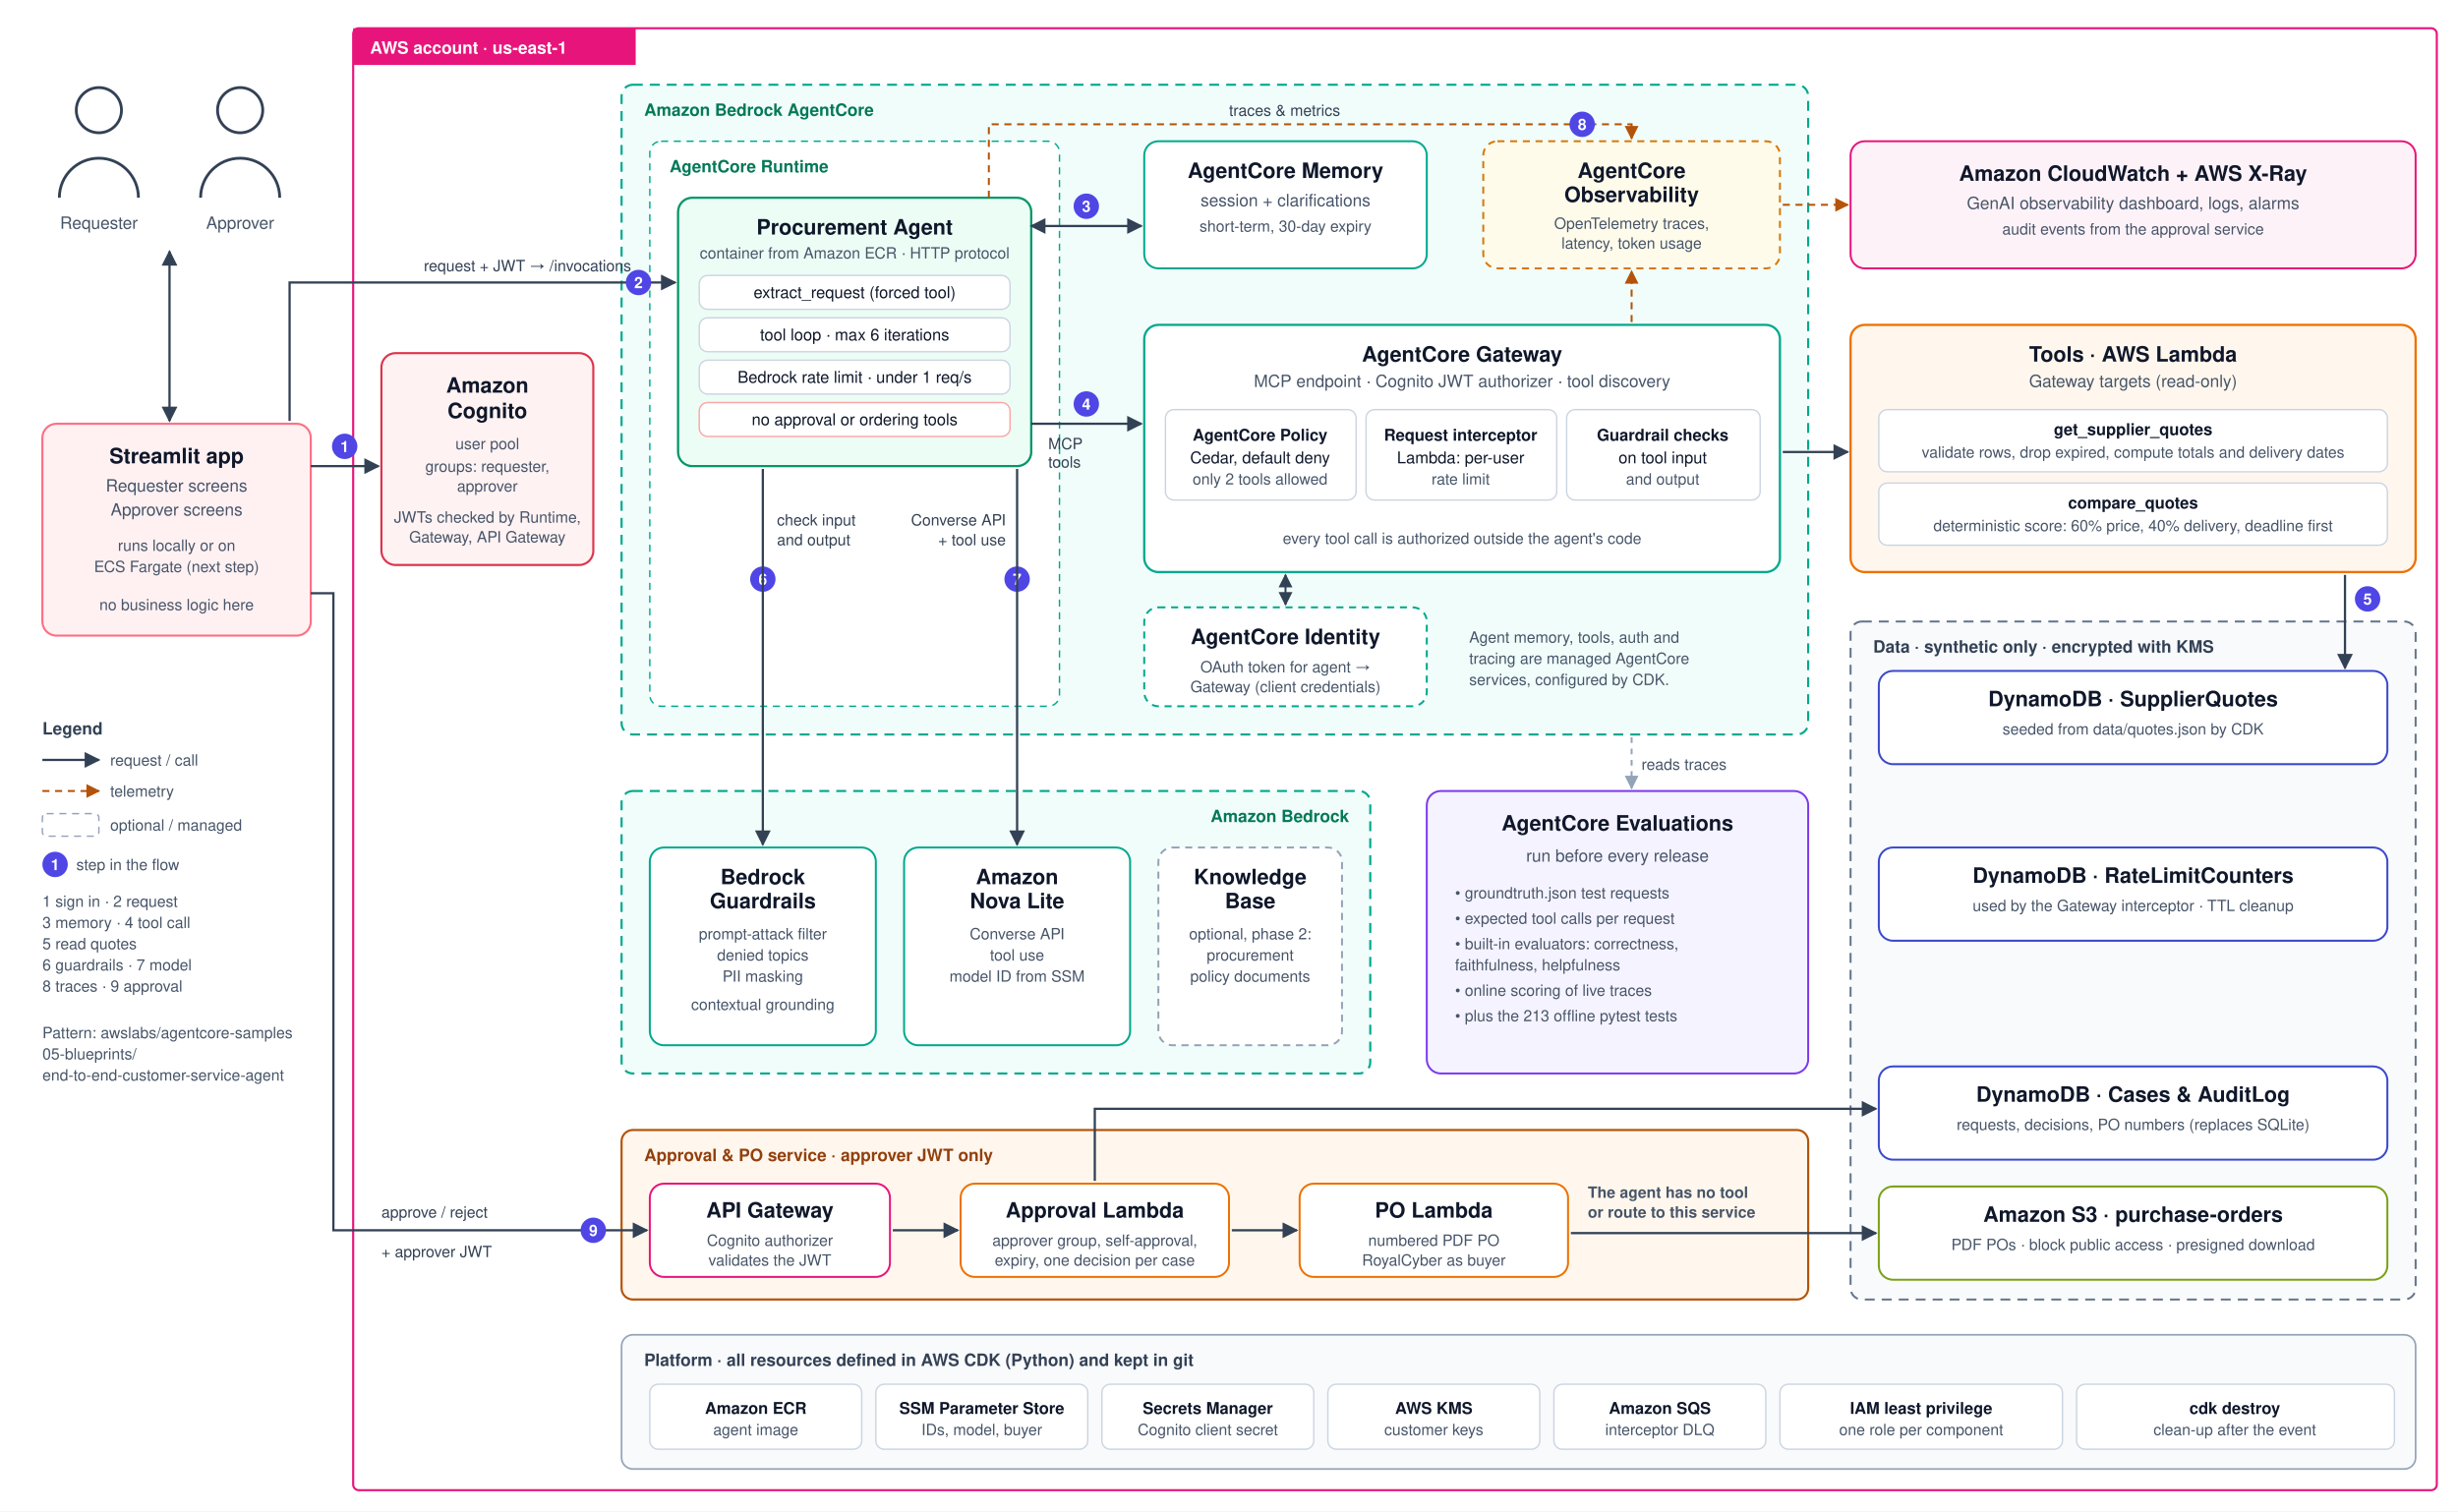
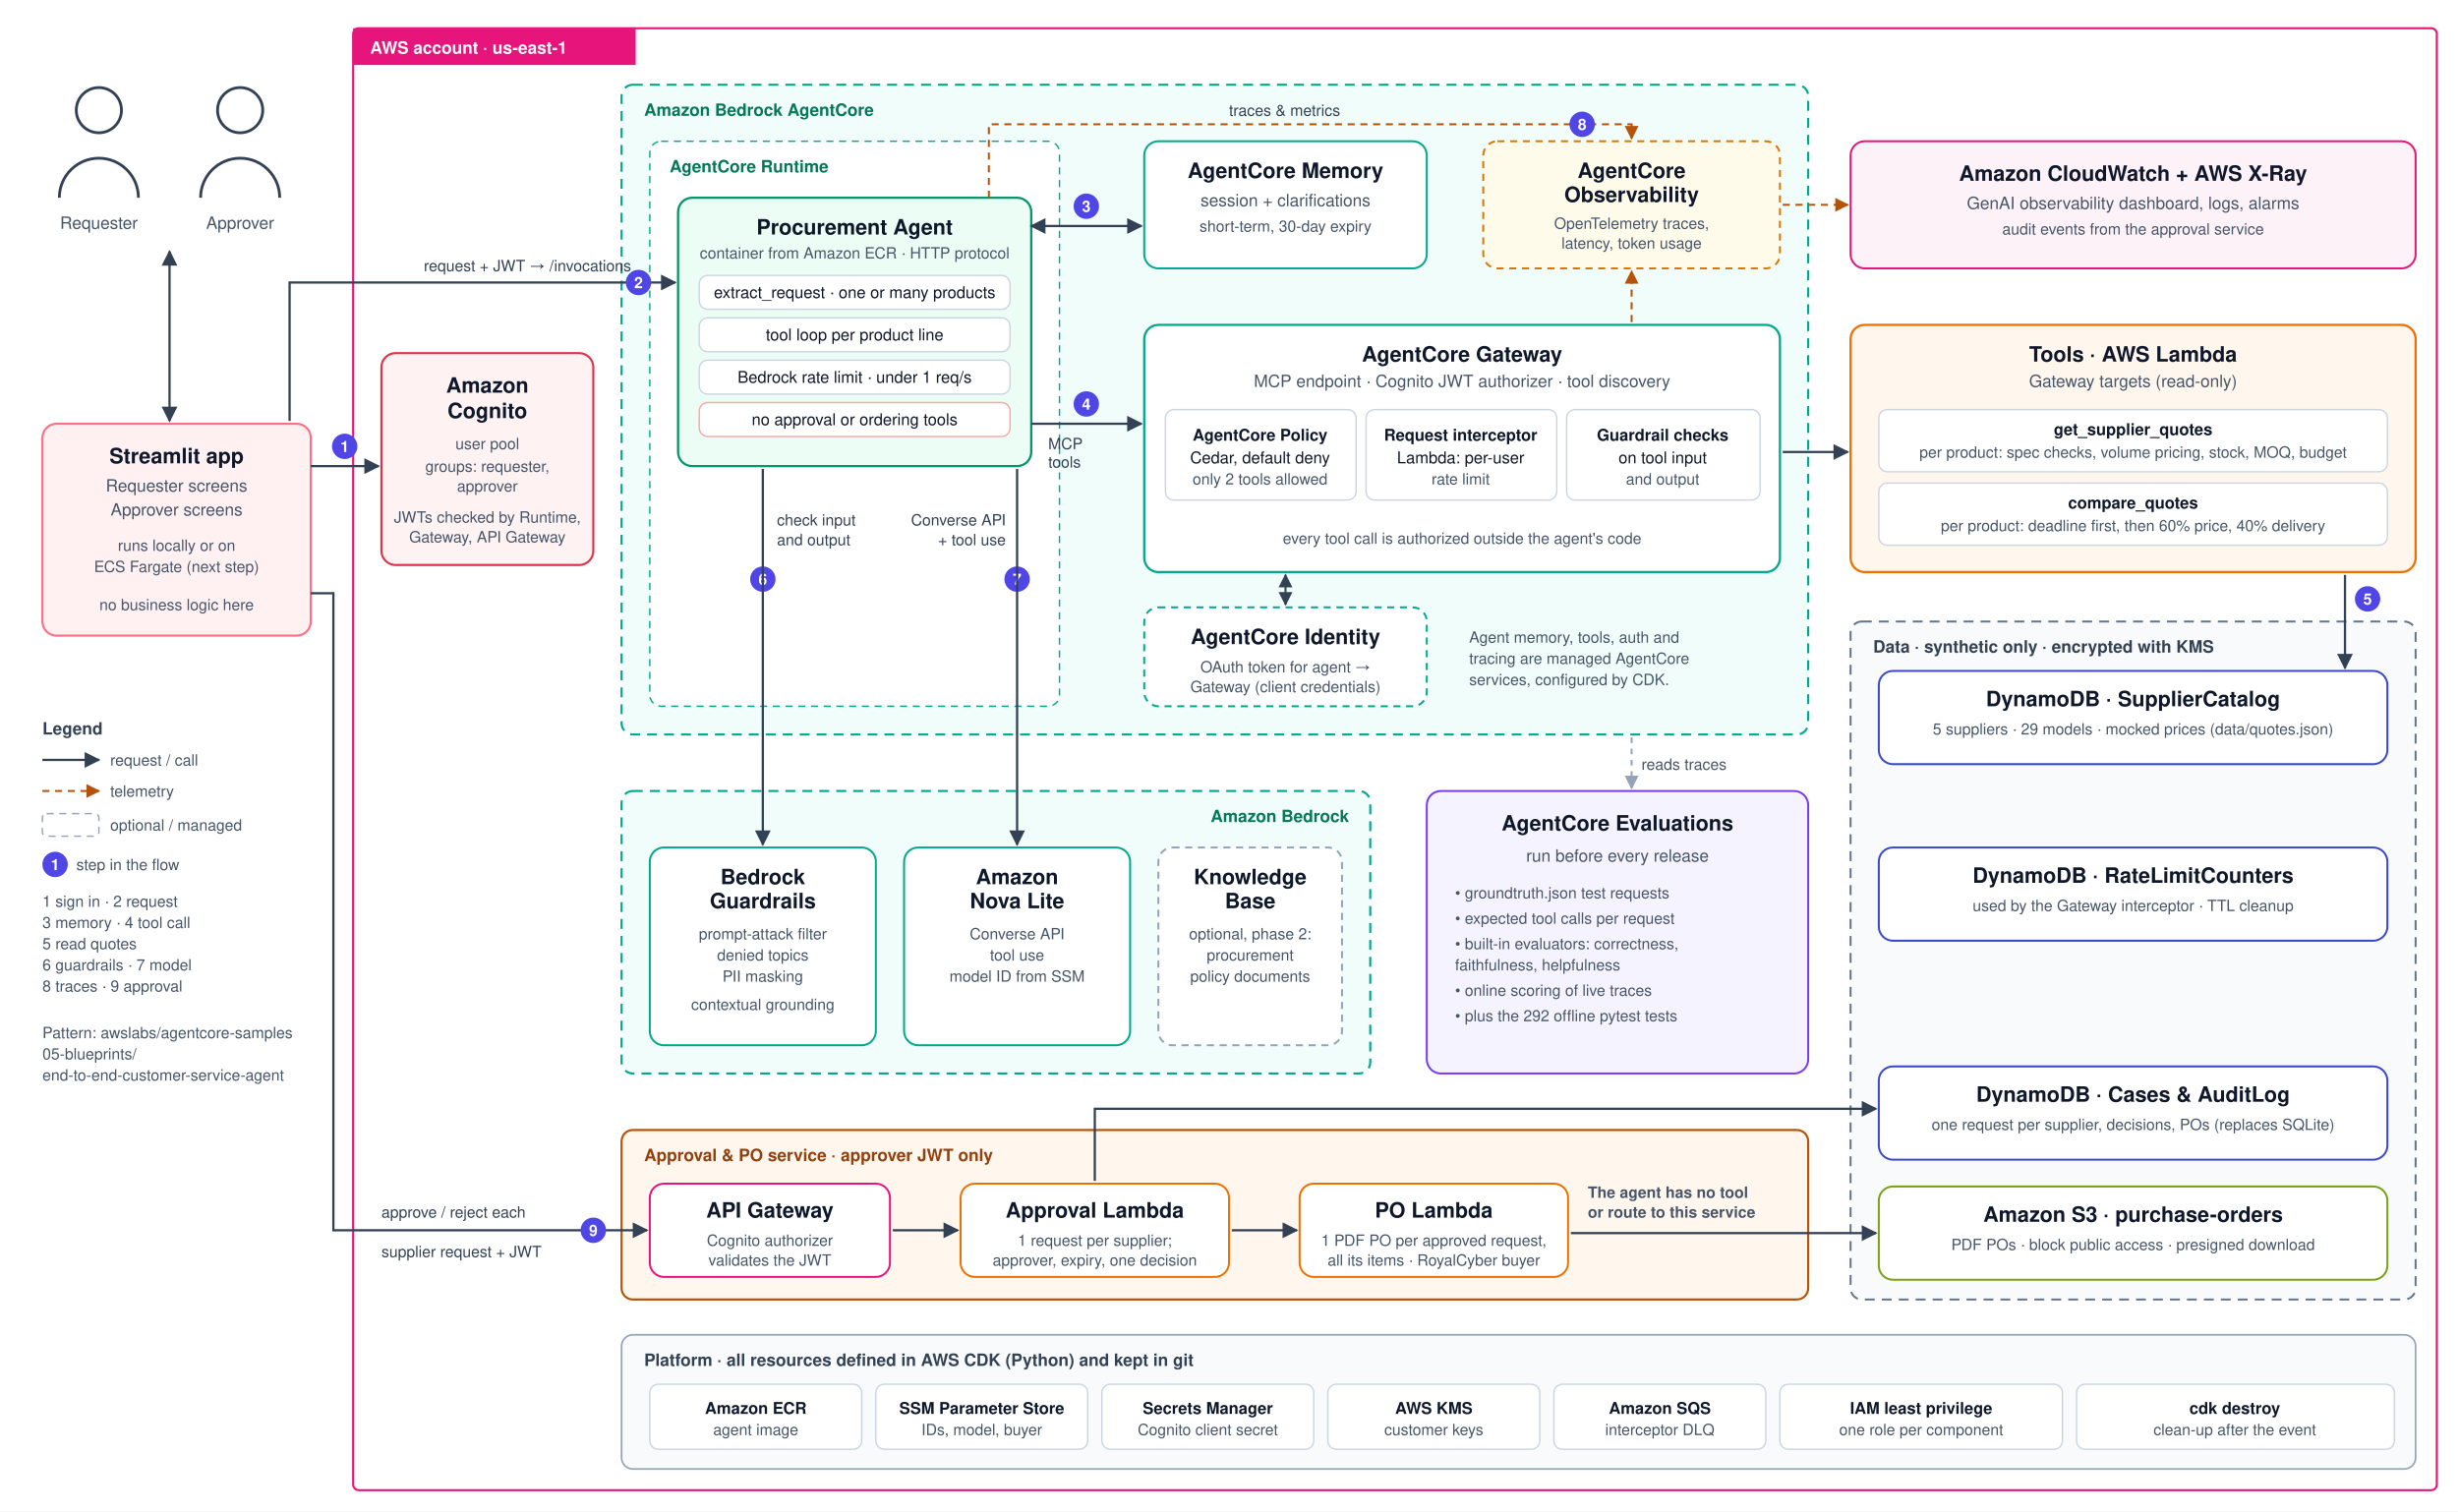
<svg xmlns="http://www.w3.org/2000/svg" width="1740" height="1070" viewBox="0 0 1740 1070" font-family="Helvetica, Arial, sans-serif">
  <defs>
    <marker id="a" viewBox="0 0 10 10" refX="9" refY="5" markerWidth="7" markerHeight="7" orient="auto-start-reverse">
      <path d="M0,0 L10,5 L0,10 z" fill="#334155" />
    </marker>
    <marker id="ar" viewBox="0 0 10 10" refX="9" refY="5" markerWidth="7" markerHeight="7" orient="auto-start-reverse">
      <path d="M0,0 L10,5 L0,10 z" fill="#b45309" />
    </marker>
    <marker id="ag" viewBox="0 0 10 10" refX="9" refY="5" markerWidth="7" markerHeight="7" orient="auto-start-reverse">
      <path d="M0,0 L10,5 L0,10 z" fill="#94a3b8" />
    </marker>
    <style>
      .t  { font-size: 15px; font-weight: 700; fill: #0f172a; }
      .s  { font-size: 12px; fill: #475569; }
      .xs { font-size: 11px; fill: #475569; }
      .lbl{ font-size: 12px; font-weight: 700; }
      .al { font-size: 11px; fill: #334155; }
      .chip { fill: #ffffff; stroke: #cbd5e1; rx: 6; }
      .ct { font-size: 11.5px; fill: #0f172a; }
      .num { fill: #4f46e5; }
      .numt { font-size: 11px; font-weight: 700; fill: #fff; text-anchor: middle; }
    </style>
  </defs>
  <rect width="1740" height="1070" fill="#ffffff" />
  <g>
    <circle cx="70" cy="78" r="16" fill="none" stroke="#334155" stroke-width="2" />
    <path d="M42,140 a28,28 0 0 1 56,0" fill="none" stroke="#334155" stroke-width="2" />
    <text x="70" y="162" class="s" text-anchor="middle">Requester</text>
    <circle cx="170" cy="78" r="16" fill="none" stroke="#334155" stroke-width="2" />
    <path d="M142,140 a28,28 0 0 1 56,0" fill="none" stroke="#334155" stroke-width="2" />
    <text x="170" y="162" class="s" text-anchor="middle">Approver</text>
  </g>
  <line x1="120" y1="178" x2="120" y2="298" stroke="#334155" stroke-width="1.6" marker-start="url(#a)" marker-end="url(#a)" />
  <rect x="30" y="300" width="190" height="150" rx="10" fill="#fff1f2" stroke="#fb7185" stroke-width="1.5" />
  <text x="125" y="328" class="t" text-anchor="middle">Streamlit app</text>
  <text x="125" y="348" class="s" text-anchor="middle">Requester screens</text>
  <text x="125" y="365" class="s" text-anchor="middle">Approver screens</text>
  <text x="125" y="390" class="xs" text-anchor="middle">runs locally or on</text>
  <text x="125" y="405" class="xs" text-anchor="middle">ECS Fargate (next step)</text>
  <text x="125" y="432" class="xs" text-anchor="middle">no business logic here</text>
  <rect x="250" y="20" width="1475" height="1035" rx="4" fill="none" stroke="#e7157b" stroke-width="1.5" />
  <rect x="250" y="20" width="200" height="26" fill="#e7157b" />
  <text x="262" y="38" class="lbl" fill="#ffffff">AWS account · us-east-1</text>
  <rect x="270" y="250" width="150" height="150" rx="10" fill="#fef2f2" stroke="#dd344c" stroke-width="1.5" />
  <text x="345" y="278" class="t" text-anchor="middle">Amazon</text>
  <text x="345" y="296" class="t" text-anchor="middle">Cognito</text>
  <text x="345" y="318" class="xs" text-anchor="middle">user pool</text>
  <text x="345" y="334" class="xs" text-anchor="middle">groups: requester,</text>
  <text x="345" y="348" class="xs" text-anchor="middle">approver</text>
  <text x="345" y="370" class="xs" text-anchor="middle">JWTs checked by Runtime,</text>
  <text x="345" y="384" class="xs" text-anchor="middle">Gateway, API Gateway</text>
  <line x1="220" y1="330" x2="268" y2="330" stroke="#334155" stroke-width="1.6" marker-end="url(#a)" />
  <circle cx="244" cy="316" r="9" class="num" />
  <text x="244" y="320" class="numt">1</text>
  <rect x="440" y="60" width="840" height="460" rx="8" fill="#f0fdfa" stroke="#01a88d" stroke-width="1.5" stroke-dasharray="7 5" />
  <text x="456" y="82" class="lbl" fill="#047857">Amazon Bedrock AgentCore</text>
  <rect x="460" y="100" width="290" height="400" rx="8" fill="#ffffff" stroke="#01a88d" stroke-dasharray="5 4" />
  <text x="474" y="122" class="lbl" fill="#047857">AgentCore Runtime</text>
  <rect x="480" y="140" width="250" height="190" rx="10" fill="#ecfdf5" stroke="#059669" stroke-width="1.6" />
  <text x="605" y="166" class="t" text-anchor="middle">Procurement Agent</text>
  <text x="605" y="183" class="xs" text-anchor="middle">container from Amazon ECR · HTTP protocol</text>
  <rect x="495" y="195" width="220" height="24" class="chip" />
-   <text x="605" y="211" class="ct" text-anchor="middle">extract_request (forced tool)</text>
+   <text x="605" y="211" class="ct" text-anchor="middle">extract_request · one or many products</text>
  <rect x="495" y="225" width="220" height="24" class="chip" />
-   <text x="605" y="241" class="ct" text-anchor="middle">tool loop · max 6 iterations</text>
+   <text x="605" y="241" class="ct" text-anchor="middle">tool loop per product line</text>
  <rect x="495" y="255" width="220" height="24" class="chip" />
  <text x="605" y="271" class="ct" text-anchor="middle">Bedrock rate limit · under 1 req/s</text>
  <rect x="495" y="285" width="220" height="24" class="chip" style="stroke:#fca5a5" />
  <text x="605" y="301" class="ct" text-anchor="middle" fill="#991b1b">no approval or ordering tools</text>
  <path d="M205,298 L205,200 L478,200" fill="none" stroke="#334155" stroke-width="1.6" marker-end="url(#a)" />
  <text x="300" y="192" class="al">request + JWT → /invocations</text>
  <circle cx="452" cy="200" r="9" class="num" />
  <text x="452" y="204" class="numt">2</text>
  <rect x="810" y="100" width="200" height="90" rx="10" fill="#ffffff" stroke="#01a88d" stroke-width="1.4" />
  <text x="910" y="126" class="t" text-anchor="middle">AgentCore Memory</text>
  <text x="910" y="146" class="s" text-anchor="middle">session + clarifications</text>
  <text x="910" y="164" class="xs" text-anchor="middle">short-term, 30-day expiry</text>
  <line x1="730" y1="160" x2="808" y2="160" stroke="#334155" stroke-width="1.6" marker-start="url(#a)" marker-end="url(#a)" />
  <circle cx="769" cy="146" r="9" class="num" />
  <text x="769" y="150" class="numt">3</text>
  <rect x="1050" y="100" width="210" height="90" rx="10" fill="#fffbeb" stroke="#d97706" stroke-width="1.4" stroke-dasharray="5 4" />
  <text x="1155" y="126" class="t" text-anchor="middle">AgentCore</text>
  <text x="1155" y="143" class="t" text-anchor="middle">Observability</text>
  <text x="1155" y="162" class="xs" text-anchor="middle">OpenTelemetry traces,</text>
  <text x="1155" y="176" class="xs" text-anchor="middle">latency, token usage</text>
  <path d="M700,140 L700,88 L1155,88 L1155,98" fill="none" stroke="#b45309" stroke-width="1.4" stroke-dasharray="5 4" marker-end="url(#ar)" />
  <text x="870" y="82" class="al" fill="#b45309">traces &amp; metrics</text>
  <circle cx="1120" cy="88" r="9" class="num" />
  <text x="1120" y="92" class="numt">8</text>
  <rect x="810" y="230" width="450" height="175" rx="10" fill="#ffffff" stroke="#01a88d" stroke-width="1.6" />
  <text x="1035" y="256" class="t" text-anchor="middle">AgentCore Gateway</text>
  <text x="1035" y="274" class="s" text-anchor="middle">MCP endpoint · Cognito JWT authorizer · tool discovery</text>
  <rect x="825" y="290" width="135" height="64" class="chip" />
  <text x="892" y="312" class="ct" text-anchor="middle" font-weight="700">AgentCore Policy</text>
  <text x="892" y="328" class="ct" text-anchor="middle">Cedar, default deny</text>
  <text x="892" y="343" class="xs" text-anchor="middle">only 2 tools allowed</text>
  <rect x="967" y="290" width="135" height="64" class="chip" />
  <text x="1034" y="312" class="ct" text-anchor="middle" font-weight="700">Request interceptor</text>
  <text x="1034" y="328" class="ct" text-anchor="middle">Lambda: per-user</text>
  <text x="1034" y="343" class="xs" text-anchor="middle">rate limit</text>
  <rect x="1109" y="290" width="137" height="64" class="chip" />
  <text x="1177" y="312" class="ct" text-anchor="middle" font-weight="700">Guardrail checks</text>
  <text x="1177" y="328" class="ct" text-anchor="middle">on tool input</text>
  <text x="1177" y="343" class="xs" text-anchor="middle">and output</text>
  <text x="1035" y="385" class="xs" text-anchor="middle">every tool call is authorized outside the agent's code</text>
  <line x1="730" y1="300" x2="808" y2="300" stroke="#334155" stroke-width="1.6" marker-end="url(#a)" />
  <text x="742" y="318" class="al">MCP</text>
  <text x="742" y="331" class="al">tools</text>
  <circle cx="769" cy="286" r="9" class="num" />
  <text x="769" y="290" class="numt">4</text>
  <line x1="1155" y1="228" x2="1155" y2="192" stroke="#b45309" stroke-width="1.4" stroke-dasharray="5 4" marker-end="url(#ar)" />
  <rect x="810" y="430" width="200" height="70" rx="10" fill="#ffffff" stroke="#01a88d" stroke-width="1.4" stroke-dasharray="5 4" />
  <text x="910" y="456" class="t" text-anchor="middle">AgentCore Identity</text>
  <text x="910" y="476" class="xs" text-anchor="middle">OAuth token for agent →</text>
  <text x="910" y="490" class="xs" text-anchor="middle">Gateway (client credentials)</text>
  <line x1="910" y1="407" x2="910" y2="428" stroke="#334155" stroke-width="1.4" marker-start="url(#a)" marker-end="url(#a)" />
  <text x="1040" y="455" class="xs">Agent memory, tools, auth and</text>
  <text x="1040" y="470" class="xs">tracing are managed AgentCore</text>
  <text x="1040" y="485" class="xs">services, configured by CDK.</text>
  <text x="550" y="372" class="al">check input</text>
  <text x="550" y="386" class="al">and output</text>
  <circle cx="540" cy="410" r="9" class="num" />
  <text x="540" y="414" class="numt">6</text>
  <text x="712" y="372" class="al" text-anchor="end">Converse API</text>
  <text x="712" y="386" class="al" text-anchor="end">+ tool use</text>
  <circle cx="720" cy="410" r="9" class="num" />
  <text x="720" y="414" class="numt">7</text>
  <rect x="1310" y="230" width="400" height="175" rx="10" fill="#fff7ed" stroke="#ed7100" stroke-width="1.6" />
  <text x="1510" y="256" class="t" text-anchor="middle">Tools · AWS Lambda</text>
  <text x="1510" y="274" class="s" text-anchor="middle">Gateway targets (read-only)</text>
  <rect x="1330" y="290" width="360" height="44" class="chip" />
  <text x="1510" y="308" class="ct" text-anchor="middle" font-weight="700">get_supplier_quotes</text>
-   <text x="1510" y="324" class="xs" text-anchor="middle">validate rows, drop expired, compute totals and delivery dates</text>
+   <text x="1510" y="324" class="xs" text-anchor="middle">per product: spec checks, volume pricing, stock, MOQ, budget</text>
  <rect x="1330" y="342" width="360" height="44" class="chip" />
  <text x="1510" y="360" class="ct" text-anchor="middle" font-weight="700">compare_quotes</text>
-   <text x="1510" y="376" class="xs" text-anchor="middle">deterministic score: 60% price, 40% delivery, deadline first</text>
+   <text x="1510" y="376" class="xs" text-anchor="middle">per product: deadline first, then 60% price, 40% delivery</text>
  <line x1="1262" y1="320" x2="1308" y2="320" stroke="#334155" stroke-width="1.6" marker-end="url(#a)" />
  <rect x="1310" y="100" width="400" height="90" rx="10" fill="#fdf2f8" stroke="#e7157b" stroke-width="1.4" />
  <text x="1510" y="128" class="t" text-anchor="middle">Amazon CloudWatch + AWS X-Ray</text>
  <text x="1510" y="148" class="s" text-anchor="middle">GenAI observability dashboard, logs, alarms</text>
  <text x="1510" y="166" class="xs" text-anchor="middle">audit events from the approval service</text>
  <line x1="1262" y1="145" x2="1308" y2="145" stroke="#b45309" stroke-width="1.4" stroke-dasharray="5 4" marker-end="url(#ar)" />
  <rect x="440" y="560" width="530" height="200" rx="8" fill="#f0fdfa" stroke="#01a88d" stroke-width="1.5" stroke-dasharray="7 5" />
  <text x="955" y="582" class="lbl" fill="#047857" text-anchor="end">Amazon Bedrock</text>
  <rect x="460" y="600" width="160" height="140" rx="10" fill="#ffffff" stroke="#01a88d" stroke-width="1.4" />
  <text x="540" y="626" class="t" text-anchor="middle">Bedrock</text>
  <text x="540" y="643" class="t" text-anchor="middle">Guardrails</text>
  <text x="540" y="665" class="xs" text-anchor="middle">prompt-attack filter</text>
  <text x="540" y="680" class="xs" text-anchor="middle">denied topics</text>
  <text x="540" y="695" class="xs" text-anchor="middle">PII masking</text>
  <text x="540" y="715" class="xs" text-anchor="middle">contextual grounding</text>
  <rect x="640" y="600" width="160" height="140" rx="10" fill="#ffffff" stroke="#01a88d" stroke-width="1.4" />
  <text x="720" y="626" class="t" text-anchor="middle">Amazon</text>
  <text x="720" y="643" class="t" text-anchor="middle">Nova Lite</text>
  <text x="720" y="665" class="xs" text-anchor="middle">Converse API</text>
  <text x="720" y="680" class="xs" text-anchor="middle">tool use</text>
  <text x="720" y="695" class="xs" text-anchor="middle">model ID from SSM</text>
  <rect x="820" y="600" width="130" height="140" rx="10" fill="#ffffff" stroke="#94a3b8" stroke-width="1.4" stroke-dasharray="5 4" />
  <text x="885" y="626" class="t" text-anchor="middle">Knowledge</text>
  <text x="885" y="643" class="t" text-anchor="middle">Base</text>
  <text x="885" y="665" class="xs" text-anchor="middle">optional, phase 2:</text>
  <text x="885" y="680" class="xs" text-anchor="middle">procurement</text>
  <text x="885" y="695" class="xs" text-anchor="middle">policy documents</text>
  <line x1="540" y1="332" x2="540" y2="598" stroke="#334155" stroke-width="1.6" marker-end="url(#a)" />
  <line x1="720" y1="332" x2="720" y2="598" stroke="#334155" stroke-width="1.6" marker-end="url(#a)" />
  <rect x="1010" y="560" width="270" height="200" rx="10" fill="#f5f3ff" stroke="#7c3aed" stroke-width="1.4" />
  <text x="1145" y="588" class="t" text-anchor="middle">AgentCore Evaluations</text>
  <text x="1145" y="610" class="s" text-anchor="middle">run before every release</text>
  <text x="1030" y="636" class="xs">• groundtruth.json test requests</text>
  <text x="1030" y="654" class="xs">• expected tool calls per request</text>
  <text x="1030" y="672" class="xs">• built-in evaluators: correctness,</text>
  <text x="1030" y="687" class="xs">   faithfulness, helpfulness</text>
  <text x="1030" y="705" class="xs">• online scoring of live traces</text>
-   <text x="1030" y="723" class="xs">• plus the 213 offline pytest tests</text>
+   <text x="1030" y="723" class="xs">• plus the 292 offline pytest tests</text>
  <line x1="1155" y1="558" x2="1155" y2="522" stroke="#94a3b8" stroke-width="1.4" stroke-dasharray="4 4" marker-start="url(#ag)" />
  <text x="1162" y="545" class="xs">reads traces</text>
  <rect x="1310" y="440" width="400" height="480" rx="8" fill="#f8fafc" stroke="#64748b" stroke-width="1.4" stroke-dasharray="7 5" />
  <text x="1326" y="462" class="lbl" fill="#334155">Data · synthetic only · encrypted with KMS</text>
  <rect x="1330" y="475" width="360" height="66" rx="10" fill="#ffffff" stroke="#3b48cc" stroke-width="1.4" />
-   <text x="1510" y="500" class="t" text-anchor="middle">DynamoDB · SupplierQuotes</text>
-   <text x="1510" y="520" class="xs" text-anchor="middle">seeded from data/quotes.json by CDK</text>
+   <text x="1510" y="500" class="t" text-anchor="middle">DynamoDB · SupplierCatalog</text>
+   <text x="1510" y="520" class="xs" text-anchor="middle">5 suppliers · 29 models · mocked prices (data/quotes.json)</text>
  <line x1="1660" y1="407" x2="1660" y2="473" stroke="#334155" stroke-width="1.6" marker-end="url(#a)" />
  <circle cx="1676" cy="424" r="9" class="num" />
  <text x="1676" y="428" class="numt">5</text>
  <rect x="1330" y="600" width="360" height="66" rx="10" fill="#ffffff" stroke="#3b48cc" stroke-width="1.4" />
  <text x="1510" y="625" class="t" text-anchor="middle">DynamoDB · RateLimitCounters</text>
  <text x="1510" y="645" class="xs" text-anchor="middle">used by the Gateway interceptor · TTL cleanup</text>
  <rect x="1330" y="755" width="360" height="66" rx="10" fill="#ffffff" stroke="#3b48cc" stroke-width="1.4" />
  <text x="1510" y="780" class="t" text-anchor="middle">DynamoDB · Cases &amp; AuditLog</text>
-   <text x="1510" y="800" class="xs" text-anchor="middle">requests, decisions, PO numbers (replaces SQLite)</text>
+   <text x="1510" y="800" class="xs" text-anchor="middle">one request per supplier, decisions, POs (replaces SQLite)</text>
  <rect x="1330" y="840" width="360" height="66" rx="10" fill="#ffffff" stroke="#7aa116" stroke-width="1.4" />
  <text x="1510" y="865" class="t" text-anchor="middle">Amazon S3 · purchase-orders</text>
  <text x="1510" y="885" class="xs" text-anchor="middle">PDF POs · block public access · presigned download</text>
  <rect x="440" y="800" width="840" height="120" rx="8" fill="#fff7ed" stroke="#b45309" stroke-width="1.5" />
  <text x="456" y="822" class="lbl" fill="#92400e">Approval &amp; PO service · approver JWT only</text>
  <text x="1124" y="848" class="xs" fill="#991b1b" font-weight="700">The agent has no tool</text>
  <text x="1124" y="862" class="xs" fill="#991b1b" font-weight="700">or route to this service</text>
  <rect x="460" y="838" width="170" height="66" rx="10" fill="#ffffff" stroke="#e7157b" stroke-width="1.4" />
  <text x="545" y="862" class="t" text-anchor="middle">API Gateway</text>
  <text x="545" y="882" class="xs" text-anchor="middle">Cognito authorizer</text>
  <text x="545" y="896" class="xs" text-anchor="middle">validates the JWT</text>
  <rect x="680" y="838" width="190" height="66" rx="10" fill="#ffffff" stroke="#ed7100" stroke-width="1.4" />
  <text x="775" y="862" class="t" text-anchor="middle">Approval Lambda</text>
-   <text x="775" y="882" class="xs" text-anchor="middle">approver group, self-approval,</text>
-   <text x="775" y="896" class="xs" text-anchor="middle">expiry, one decision per case</text>
+   <text x="775" y="882" class="xs" text-anchor="middle">1 request per supplier;</text>
+   <text x="775" y="896" class="xs" text-anchor="middle">approver, expiry, one decision</text>
  <rect x="920" y="838" width="190" height="66" rx="10" fill="#ffffff" stroke="#ed7100" stroke-width="1.4" />
  <text x="1015" y="862" class="t" text-anchor="middle">PO Lambda</text>
-   <text x="1015" y="882" class="xs" text-anchor="middle">numbered PDF PO</text>
-   <text x="1015" y="896" class="xs" text-anchor="middle">RoyalCyber as buyer</text>
+   <text x="1015" y="882" class="xs" text-anchor="middle">1 PDF PO per approved request,</text>
+   <text x="1015" y="896" class="xs" text-anchor="middle">all its items · RoyalCyber buyer</text>
  <line x1="632" y1="871" x2="678" y2="871" stroke="#334155" stroke-width="1.6" marker-end="url(#a)" />
  <line x1="872" y1="871" x2="918" y2="871" stroke="#334155" stroke-width="1.6" marker-end="url(#a)" />
  <path d="M775,836 L775,785 L1328,785" fill="none" stroke="#334155" stroke-width="1.6" marker-end="url(#a)" />
  <line x1="1112" y1="873" x2="1328" y2="873" stroke="#334155" stroke-width="1.6" marker-end="url(#a)" />
  <path d="M220,420 L236,420 L236,871 L458,871" fill="none" stroke="#334155" stroke-width="1.6" marker-end="url(#a)" />
-   <text x="270" y="862" class="al">approve / reject</text>
-   <text x="270" y="890" class="al">+ approver JWT</text>
+   <text x="270" y="862" class="al">approve / reject each</text>
+   <text x="270" y="890" class="al">supplier request + JWT</text>
  <circle cx="420" cy="871" r="9" class="num" />
  <text x="420" y="875" class="numt">9</text>
  <rect x="440" y="945" width="1270" height="95" rx="8" fill="#f8fafc" stroke="#94a3b8" stroke-width="1.2" />
  <text x="456" y="967" class="lbl" fill="#334155">Platform · all resources defined in AWS CDK (Python) and kept in git</text>
  <g>
    <rect x="460" y="980" width="150" height="46" class="chip" />
    <text x="535" y="1001" class="ct" text-anchor="middle" font-weight="700">Amazon ECR</text>
    <text x="535" y="1016" class="xs" text-anchor="middle">agent image</text>
    <rect x="620" y="980" width="150" height="46" class="chip" />
    <text x="695" y="1001" class="ct" text-anchor="middle" font-weight="700">SSM Parameter Store</text>
    <text x="695" y="1016" class="xs" text-anchor="middle">IDs, model, buyer</text>
    <rect x="780" y="980" width="150" height="46" class="chip" />
    <text x="855" y="1001" class="ct" text-anchor="middle" font-weight="700">Secrets Manager</text>
    <text x="855" y="1016" class="xs" text-anchor="middle">Cognito client secret</text>
    <rect x="940" y="980" width="150" height="46" class="chip" />
    <text x="1015" y="1001" class="ct" text-anchor="middle" font-weight="700">AWS KMS</text>
    <text x="1015" y="1016" class="xs" text-anchor="middle">customer keys</text>
    <rect x="1100" y="980" width="150" height="46" class="chip" />
    <text x="1175" y="1001" class="ct" text-anchor="middle" font-weight="700">Amazon SQS</text>
    <text x="1175" y="1016" class="xs" text-anchor="middle">interceptor DLQ</text>
    <rect x="1260" y="980" width="200" height="46" class="chip" />
    <text x="1360" y="1001" class="ct" text-anchor="middle" font-weight="700">IAM least privilege</text>
    <text x="1360" y="1016" class="xs" text-anchor="middle">one role per component</text>
    <rect x="1470" y="980" width="225" height="46" class="chip" />
    <text x="1582" y="1001" class="ct" text-anchor="middle" font-weight="700">cdk destroy</text>
    <text x="1582" y="1016" class="xs" text-anchor="middle">clean-up after the event</text>
  </g>
  <g transform="translate(30,520)">
    <text x="0" y="0" class="lbl" fill="#334155">Legend</text>
    <line x1="0" y1="18" x2="40" y2="18" stroke="#334155" stroke-width="1.6" marker-end="url(#a)" />
    <text x="48" y="22" class="xs">request / call</text>
    <line x1="0" y1="40" x2="40" y2="40" stroke="#b45309" stroke-width="1.4" stroke-dasharray="5 4" marker-end="url(#ar)" />
    <text x="48" y="44" class="xs">telemetry</text>
    <rect x="0" y="56" width="40" height="16" rx="3" fill="none" stroke="#94a3b8" stroke-dasharray="5 4" />
    <text x="48" y="68" class="xs">optional / managed</text>
    <circle cx="9" cy="92" r="9" class="num" />
    <text x="9" y="96" class="numt">1</text>
    <text x="24" y="96" class="xs">step in the flow</text>
    <text x="0" y="122" class="xs">1 sign in · 2 request</text>
    <text x="0" y="137" class="xs">3 memory · 4 tool call</text>
    <text x="0" y="152" class="xs">5 read quotes</text>
    <text x="0" y="167" class="xs">6 guardrails · 7 model</text>
    <text x="0" y="182" class="xs">8 traces · 9 approval</text>
  </g>
  <text x="30" y="735" class="xs">Pattern: awslabs/agentcore-samples</text>
  <text x="30" y="750" class="xs">05-blueprints/</text>
  <text x="30" y="765" class="xs">end-to-end-customer-service-agent</text>
</svg>
